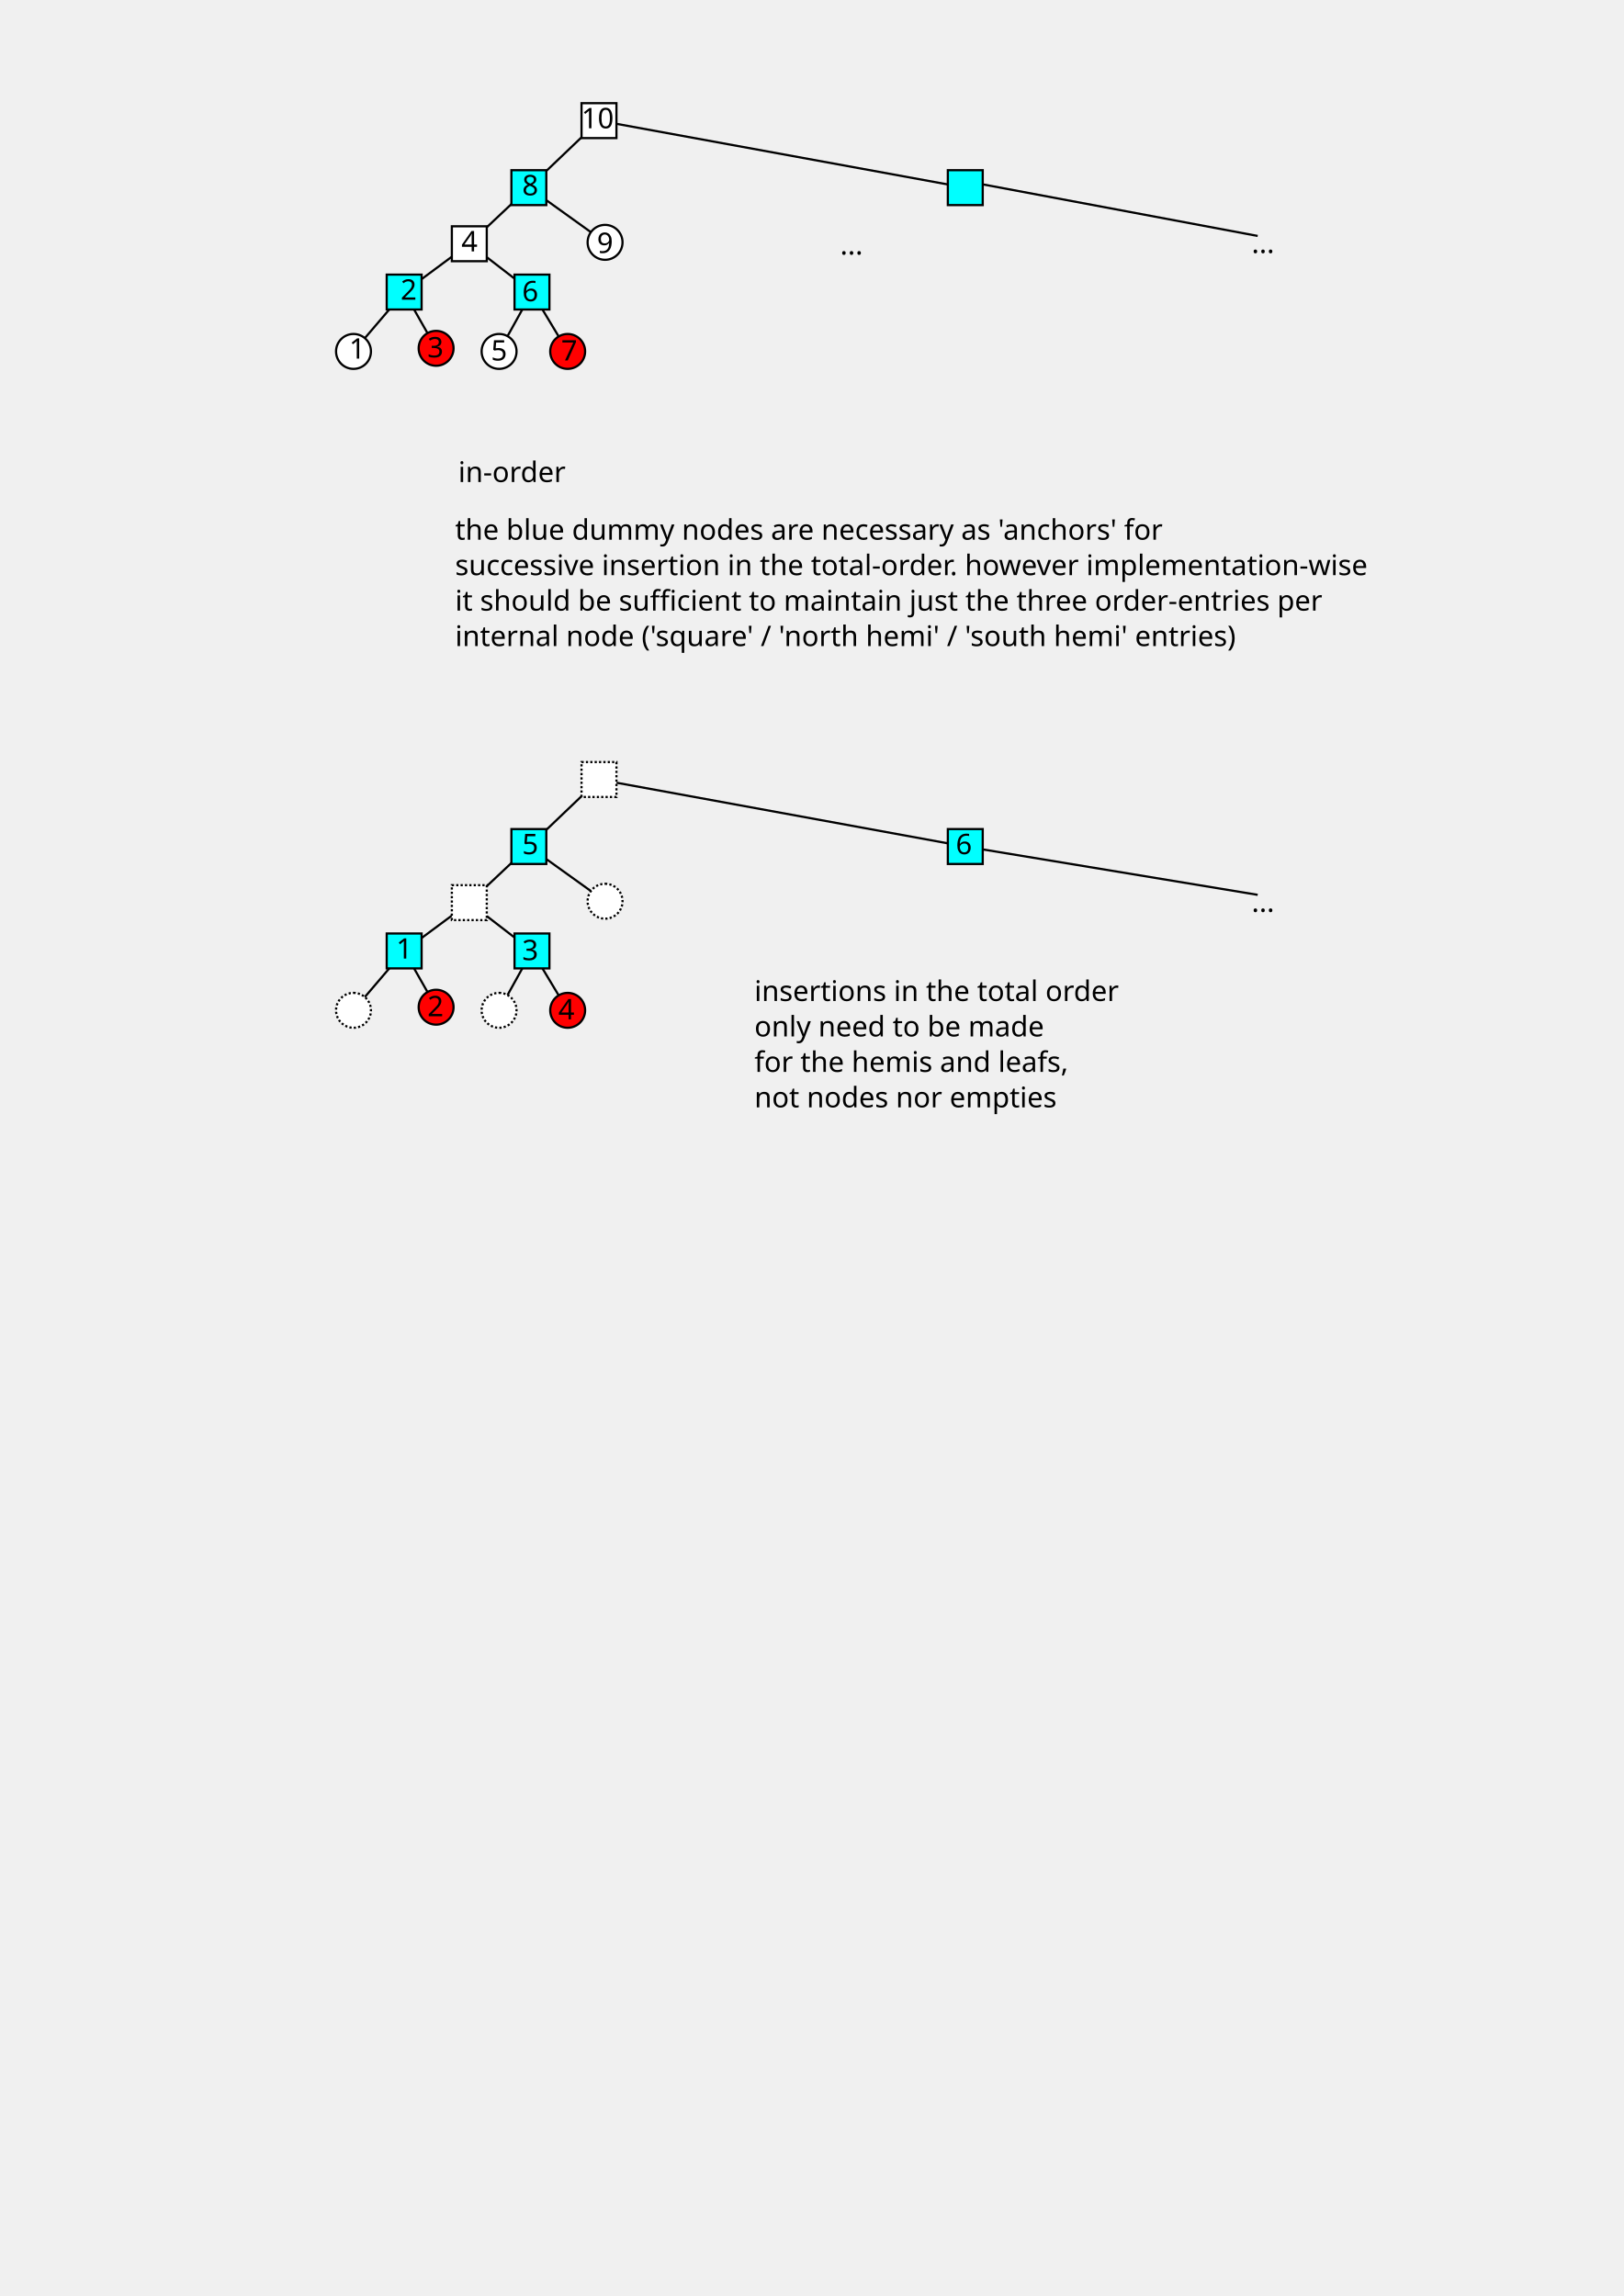
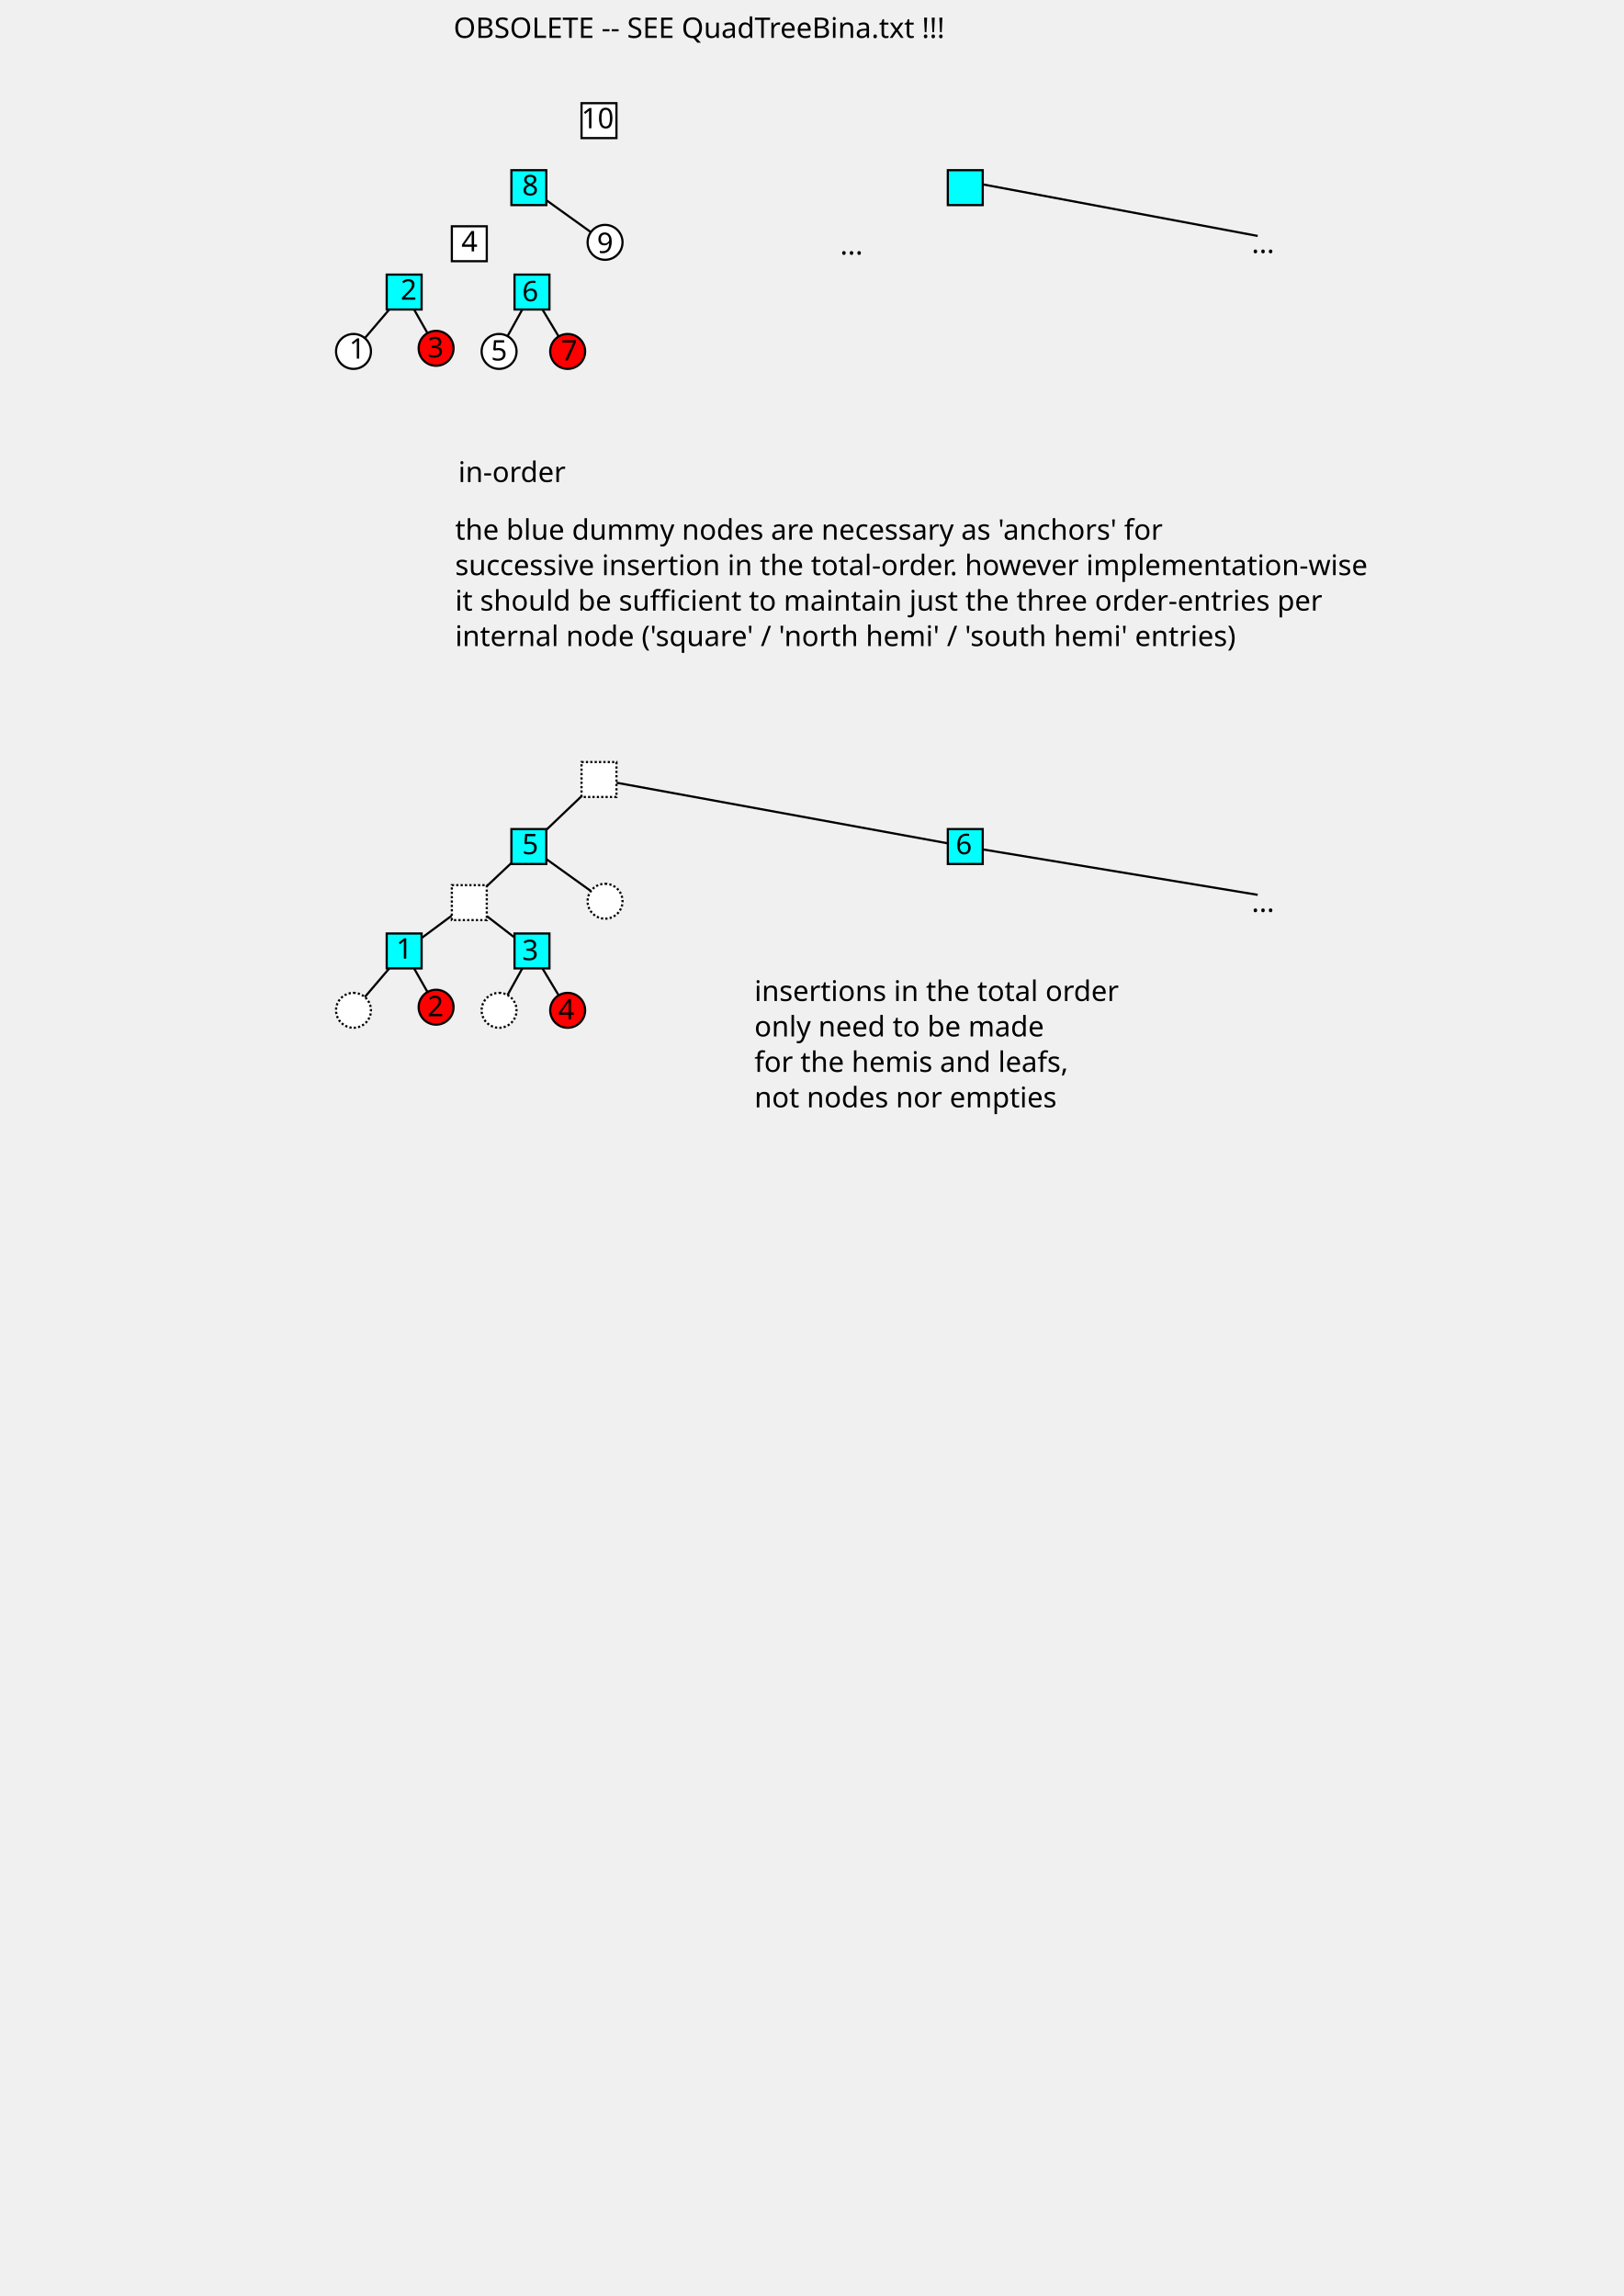
<svg xmlns="http://www.w3.org/2000/svg" width="744.094" height="1052.362" id="svg2" version="1.1">
  <defs id="defs4" />
  <g id="layer1">
-     <path style="fill:none;stroke:#000000;stroke-width:1px;stroke-linecap:butt;stroke-linejoin:miter;stroke-opacity:1" d="m 215.071,111.719 -21.857,16.21" id="path3046" />
-     <path style="fill:none;stroke:#000000;stroke-width:1px;stroke-linecap:butt;stroke-linejoin:miter;stroke-opacity:1" d="M 282.5,56.755 442.357,86.005" id="path3048" />
-     <path style="fill:none;stroke:#000000;stroke-width:1px;stroke-linecap:butt;stroke-linejoin:miter;stroke-opacity:1" d="m 223.071,117.888 20.714,15.974" id="path3044" />
-     <path style="fill:none;stroke:#000000;stroke-width:1px;stroke-linecap:butt;stroke-linejoin:miter;stroke-opacity:1" d="M 274.5,55.291 250.357,78.361" id="path3038" />
-     <path style="fill:none;stroke:#000000;stroke-width:1px;stroke-linecap:butt;stroke-linejoin:miter;stroke-opacity:1" d="M 242.357,86.005 223.071,104.18" id="path3040" />
+     <path style="fill:none;stroke:#000000;stroke-width:1px;stroke-linecap:butt;stroke-linejoin:miter;stroke-opacity:1" d="M 0,0 0,0" id="path3046" />
+     <path style="fill:none;stroke:#000000;stroke-width:1px;stroke-linecap:butt;stroke-linejoin:miter;stroke-opacity:1" d="M 0,0 0,0" id="path3048" />
+     <path style="fill:none;stroke:#000000;stroke-width:1px;stroke-linecap:butt;stroke-linejoin:miter;stroke-opacity:1" d="M 0,0 0,0" id="path3044" />
+     <path style="fill:none;stroke:#000000;stroke-width:1px;stroke-linecap:butt;stroke-linejoin:miter;stroke-opacity:1" d="M 0,0 0,0" id="path3038" />
+     <path style="fill:none;stroke:#000000;stroke-width:1px;stroke-linecap:butt;stroke-linejoin:miter;stroke-opacity:1" d="M 0,0 0,0" id="path3040" />
    <path style="fill:none;stroke:#000000;stroke-width:1px;stroke-linecap:butt;stroke-linejoin:miter;stroke-opacity:1" d="M 450.357,84.505 576.357,108.148" id="path3997" />
    <path style="fill:none;stroke:#000000;stroke-width:1px;stroke-linecap:butt;stroke-linejoin:miter;stroke-opacity:1" d="M 0,0 0,0" id="path3924" />
    <path style="fill:none;stroke:#000000;stroke-width:1px;stroke-linecap:butt;stroke-linejoin:miter;stroke-opacity:1" d="M 0,0 0,0" id="path3906" />
    <path style="fill:none;stroke:#000000;stroke-width:1px;stroke-linecap:butt;stroke-linejoin:miter;stroke-opacity:1" d="M 0,0 0,0" id="path3867" />
    <path style="fill:none;stroke:#000000;stroke-width:1px;stroke-linecap:butt;stroke-linejoin:miter;stroke-opacity:1" d="M 0,0 0,0" id="path3857" />
    <path style="fill:none;stroke:#000000;stroke-width:1px;stroke-linecap:butt;stroke-linejoin:miter;stroke-opacity:1" d="M 0,0 0,0" id="path3859" />
    <rect style="fill:#ffffff;stroke:#000000;stroke-width:1;stroke-miterlimit:4;stroke-opacity:1;stroke-dasharray:none;stroke-dashoffset:0" id="rect2985" width="16" height="16" x="266.5" y="47.291" />
    <rect y="103.076" x="269.286" height="16" width="16" id="rect3773" style="fill:#ffffff;stroke:#000000;stroke-width:1;stroke-miterlimit:4;stroke-opacity:1;stroke-dasharray:none;stroke-dashoffset:0" ry="8" rx="8" />
    <rect y="103.719" x="207.071" height="16" width="16" id="rect3785" style="fill:#ffffff;stroke:#000000;stroke-width:1;stroke-miterlimit:4;stroke-opacity:1;stroke-dasharray:none;stroke-dashoffset:0" />
    <rect rx="8" ry="8" style="fill:#ffffff;stroke:#000000;stroke-width:1;stroke-miterlimit:4;stroke-opacity:1;stroke-dasharray:none;stroke-dashoffset:0" id="rect3803" width="16" height="16" x="154" y="153.076" />
    <rect y="151.648" x="191.857" height="16" width="16" id="rect3805" style="fill:#ff0000;stroke:#000000;stroke-width:1;stroke-miterlimit:4;stroke-opacity:1;stroke-dasharray:none;stroke-dashoffset:0" ry="8" rx="8" />
    <rect rx="8" ry="8" style="fill:#ffffff;stroke:#000000;stroke-width:1;stroke-miterlimit:4;stroke-opacity:1;stroke-dasharray:none;stroke-dashoffset:0" id="rect3807" width="16" height="16" x="220.714" y="153.076" />
    <rect y="153.076" x="252.143" height="16" width="16" id="rect3809" style="fill:#ff0000;stroke:#000000;stroke-width:1;stroke-miterlimit:4;stroke-opacity:1;stroke-dasharray:none;stroke-dashoffset:0" ry="8" rx="8" />
    <rect y="78.005" x="234.357" height="16" width="16" id="rect3855" style="fill:#00ffff;stroke:#000000;stroke-width:1;stroke-miterlimit:4;stroke-opacity:1;stroke-dasharray:none;stroke-dashoffset:0" />
    <rect style="fill:#00ffff;stroke:#000000;stroke-width:1;stroke-miterlimit:4;stroke-opacity:1;stroke-dasharray:none;stroke-dashoffset:0" id="rect3861" width="16" height="16" x="177.214" y="125.862" />
    <path style="fill:none;stroke:#000000;stroke-width:1px;stroke-linecap:butt;stroke-linejoin:miter;stroke-opacity:1" d="m 178.39,141.862 -11.194,13.122" id="path3892" />
    <path style="fill:none;stroke:#000000;stroke-width:1px;stroke-linecap:butt;stroke-linejoin:miter;stroke-opacity:1" d="m 189.757,141.862 6.146,10.823" id="path3898" />
    <rect y="125.862" x="235.786" height="16" width="16" id="rect3900" style="fill:#00ffff;stroke:#000000;stroke-width:1;stroke-miterlimit:4;stroke-opacity:1;stroke-dasharray:none;stroke-dashoffset:0" />
    <path style="fill:none;stroke:#000000;stroke-width:1px;stroke-linecap:butt;stroke-linejoin:miter;stroke-opacity:1" d="m 239.355,141.862 -6.762,12.21" id="path3908" />
    <path style="fill:none;stroke:#000000;stroke-width:1px;stroke-linecap:butt;stroke-linejoin:miter;stroke-opacity:1" d="m 248.594,141.862 7.424,12.351" id="path3910" />
    <path style="fill:none;stroke:#000000;stroke-width:1px;stroke-linecap:butt;stroke-linejoin:miter;stroke-opacity:1" d="m 250.357,91.747 20.424,14.66" id="path3914" />
    <rect style="fill:#00ffff;stroke:#000000;stroke-width:1;stroke-miterlimit:4;stroke-opacity:1;stroke-dasharray:none;stroke-dashoffset:0" id="rect3916" width="16" height="16" x="434.357" y="78.005" />
    <text xml:space="preserve" style="font-size:13px;font-style:normal;font-variant:normal;font-weight:normal;font-stretch:normal;line-height:125%;letter-spacing:0px;word-spacing:0px;fill:#000000;fill-opacity:1;stroke:none;font-family:Gulim;-inkscape-font-specification:Gulim" x="160" y="164.362" id="text4231">
      <tspan id="tspan4233" x="160" y="164.362">1</tspan>
    </text>
    <text xml:space="preserve" style="font-size:13px;font-style:normal;font-variant:normal;font-weight:normal;font-stretch:normal;line-height:125%;letter-spacing:0px;word-spacing:0px;fill:#000000;fill-opacity:1;stroke:none;font-family:Gulim;-inkscape-font-specification:Gulim" x="183.571" y="137.362" id="text4235">
      <tspan id="tspan4237" x="183.571" y="137.362">2</tspan>
    </text>
    <text xml:space="preserve" style="font-size:13px;font-style:normal;font-variant:normal;font-weight:normal;font-stretch:normal;line-height:125%;letter-spacing:0px;word-spacing:0px;fill:#000000;fill-opacity:1;stroke:none;font-family:Gulim;-inkscape-font-specification:Gulim" x="195.857" y="163.791" id="text4239">
      <tspan id="tspan4241" x="195.857" y="163.791">3</tspan>
    </text>
    <text xml:space="preserve" style="font-size:13px;font-style:normal;font-variant:normal;font-weight:normal;font-stretch:normal;line-height:125%;letter-spacing:0px;word-spacing:0px;fill:#000000;fill-opacity:1;stroke:none;font-family:Gulim;-inkscape-font-specification:Gulim" x="211.429" y="115.219" id="text4243">
      <tspan id="tspan4245" x="211.429" y="115.219">4</tspan>
    </text>
    <text xml:space="preserve" style="font-size:13px;font-style:normal;font-variant:normal;font-weight:normal;font-stretch:normal;line-height:125%;letter-spacing:0px;word-spacing:0px;fill:#000000;fill-opacity:1;stroke:none;font-family:Gulim;-inkscape-font-specification:Gulim" x="225" y="165.219" id="text4247">
      <tspan id="tspan4249" x="225" y="165.219">5</tspan>
    </text>
    <text xml:space="preserve" style="font-size:13px;font-style:normal;font-variant:normal;font-weight:normal;font-stretch:normal;line-height:125%;letter-spacing:0px;word-spacing:0px;fill:#000000;fill-opacity:1;stroke:none;font-family:Gulim;-inkscape-font-specification:Gulim" x="259.286" y="167.362" id="text4251">
      <tspan id="tspan4253" x="259.286" y="167.362" />
    </text>
    <text xml:space="preserve" style="font-size:13px;font-style:normal;font-variant:normal;font-weight:normal;font-stretch:normal;line-height:125%;letter-spacing:0px;word-spacing:0px;fill:#000000;fill-opacity:1;stroke:none;font-family:Gulim;-inkscape-font-specification:Gulim" x="257.143" y="165.219" id="text4255">
      <tspan id="tspan4257" x="257.143" y="165.219">7</tspan>
    </text>
    <text xml:space="preserve" style="font-size:13px;font-style:normal;font-variant:normal;font-weight:normal;font-stretch:normal;line-height:125%;letter-spacing:0px;word-spacing:0px;fill:#000000;fill-opacity:1;stroke:none;font-family:Gulim;-inkscape-font-specification:Gulim" x="239.286" y="138.076" id="text4259">
      <tspan id="tspan4261" x="239.286" y="138.076">6</tspan>
    </text>
    <text xml:space="preserve" style="font-size:13px;font-style:normal;font-variant:normal;font-weight:normal;font-stretch:normal;line-height:125%;letter-spacing:0px;word-spacing:0px;fill:#000000;fill-opacity:1;stroke:none;font-family:Gulim;-inkscape-font-specification:Gulim" x="239.286" y="89.505" id="text4263">
      <tspan id="tspan4265" x="239.286" y="89.505">8</tspan>
    </text>
    <text xml:space="preserve" style="font-size:13px;font-style:normal;font-variant:normal;font-weight:normal;font-stretch:normal;line-height:125%;letter-spacing:0px;word-spacing:0px;fill:#000000;fill-opacity:1;stroke:none;font-family:Gulim;-inkscape-font-specification:Gulim" x="273.571" y="115.934" id="text4267">
      <tspan id="tspan4269" x="273.571" y="115.934">9</tspan>
    </text>
    <text xml:space="preserve" style="font-size:13px;font-style:normal;font-variant:normal;font-weight:normal;font-stretch:normal;line-height:125%;letter-spacing:0px;word-spacing:0px;fill:#000000;fill-opacity:1;stroke:none;font-family:Gulim;-inkscape-font-specification:Gulim" x="266.429" y="58.791" id="text4271">
      <tspan id="tspan4273" x="266.429" y="58.791">10</tspan>
    </text>
    <text xml:space="preserve" style="font-size:13px;font-style:normal;font-variant:normal;font-weight:normal;font-stretch:normal;line-height:125%;letter-spacing:0px;word-spacing:0px;fill:#000000;fill-opacity:1;stroke:none;font-family:Gulim;-inkscape-font-specification:Gulim" x="385" y="116.648" id="text4275">
      <tspan id="tspan4277" x="385" y="116.648">...</tspan>
    </text>
    <text xml:space="preserve" style="font-size:13px;font-style:normal;font-variant:normal;font-weight:normal;font-stretch:normal;line-height:125%;letter-spacing:0px;word-spacing:0px;fill:#000000;fill-opacity:1;stroke:none;font-family:Gulim;-inkscape-font-specification:Gulim" x="573.571" y="115.934" id="text4279">
      <tspan id="tspan4281" x="573.571" y="115.934">...</tspan>
    </text>
    <text xml:space="preserve" style="font-size:13px;font-style:normal;font-variant:normal;font-weight:normal;font-stretch:normal;line-height:125%;letter-spacing:0px;word-spacing:0px;fill:#000000;fill-opacity:1;stroke:none;font-family:Gulim;-inkscape-font-specification:Gulim" x="210" y="220.934" id="text4283">
      <tspan id="tspan4285" x="210" y="220.934">in-order</tspan>
    </text>
    <text xml:space="preserve" style="font-size:13px;font-style:normal;font-variant:normal;font-weight:normal;font-stretch:normal;line-height:125%;letter-spacing:0px;word-spacing:0px;fill:#000000;fill-opacity:1;stroke:none;font-family:Gulim;-inkscape-font-specification:Gulim" x="208.571" y="247.362" id="text4287">
      <tspan id="tspan4289" x="208.571" y="247.362">the blue dummy nodes are necessary as 'anchors' for</tspan>
      <tspan x="208.571" y="263.612" id="tspan4291">successive insertion in the total-order. however implementation-wise</tspan>
      <tspan x="208.571" y="279.862" id="tspan4293">it should be sufficient to maintain just the three order-entries per</tspan>
      <tspan x="208.571" y="296.112" id="tspan4295">internal node ('square' / 'north hemi' / 'south hemi' entries)</tspan>
    </text>
    <path id="path3050" d="m 215.071,413.719 -21.857,16.21" style="fill:none;stroke:#000000;stroke-width:1px;stroke-linecap:butt;stroke-linejoin:miter;stroke-opacity:1" />
    <path id="path3052" d="m 282.5,358.755 159.857,29.25" style="fill:none;stroke:#000000;stroke-width:1px;stroke-linecap:butt;stroke-linejoin:miter;stroke-opacity:1" />
    <path id="path3054" d="m 223.071,419.888 20.714,15.974" style="fill:none;stroke:#000000;stroke-width:1px;stroke-linecap:butt;stroke-linejoin:miter;stroke-opacity:1" />
    <path id="path3056" d="m 274.5,357.291 -24.143,23.07" style="fill:none;stroke:#000000;stroke-width:1px;stroke-linecap:butt;stroke-linejoin:miter;stroke-opacity:1" />
    <path id="path3058" d="m 242.357,388.005 -19.286,18.175" style="fill:none;stroke:#000000;stroke-width:1px;stroke-linecap:butt;stroke-linejoin:miter;stroke-opacity:1" />
    <path id="path3060" d="m 450.357,389.327 126,20.821" style="fill:none;stroke:#000000;stroke-width:1px;stroke-linecap:butt;stroke-linejoin:miter;stroke-opacity:1" />
    <rect y="349.291" x="266.5" height="16" width="16" id="rect3062" style="fill:#ffffff;stroke:#000000;stroke-width:1;stroke-miterlimit:4;stroke-opacity:1;stroke-dasharray:1,1;stroke-dashoffset:0" />
    <rect rx="8" ry="8" style="fill:#ffffff;stroke:#000000;stroke-width:1;stroke-miterlimit:4;stroke-opacity:1;stroke-dasharray:1,1;stroke-dashoffset:0" id="rect3064" width="16" height="16" x="269.286" y="405.076" />
    <rect style="fill:#ffffff;stroke:#000000;stroke-width:1;stroke-miterlimit:4;stroke-opacity:1;stroke-dasharray:1,1;stroke-dashoffset:0" id="rect3066" width="16" height="16" x="207.071" y="405.719" />
    <rect y="455.076" x="154" height="16" width="16" id="rect3068" style="fill:#ffffff;stroke:#000000;stroke-width:1;stroke-miterlimit:4;stroke-opacity:1;stroke-dasharray:1,1;stroke-dashoffset:0" ry="8" rx="8" />
    <rect rx="8" ry="8" style="fill:#ff0000;stroke:#000000;stroke-width:1;stroke-miterlimit:4;stroke-opacity:1;stroke-dasharray:none;stroke-dashoffset:0" id="rect3070" width="16" height="16" x="191.857" y="453.648" />
    <rect y="455.076" x="220.714" height="16" width="16" id="rect3072" style="fill:#ffffff;stroke:#000000;stroke-width:1;stroke-miterlimit:4;stroke-opacity:1;stroke-dasharray:1,1;stroke-dashoffset:0" ry="8" rx="8" />
    <rect rx="8" ry="8" style="fill:#ff0000;stroke:#000000;stroke-width:1;stroke-miterlimit:4;stroke-opacity:1;stroke-dasharray:none;stroke-dashoffset:0" id="rect3074" width="16" height="16" x="252.143" y="455.076" />
    <rect style="fill:#00ffff;stroke:#000000;stroke-width:1;stroke-miterlimit:4;stroke-opacity:1;stroke-dasharray:none;stroke-dashoffset:0" id="rect3076" width="16" height="16" x="234.357" y="380.005" />
    <rect y="427.862" x="177.214" height="16" width="16" id="rect3078" style="fill:#00ffff;stroke:#000000;stroke-width:1;stroke-miterlimit:4;stroke-opacity:1;stroke-dasharray:none;stroke-dashoffset:0" />
    <path id="path3080" d="m 178.39,443.862 -11.194,13.122" style="fill:none;stroke:#000000;stroke-width:1px;stroke-linecap:butt;stroke-linejoin:miter;stroke-opacity:1" />
    <path id="path3082" d="m 189.757,443.862 6.146,10.823" style="fill:none;stroke:#000000;stroke-width:1px;stroke-linecap:butt;stroke-linejoin:miter;stroke-opacity:1" />
    <rect style="fill:#00ffff;stroke:#000000;stroke-width:1;stroke-miterlimit:4;stroke-opacity:1;stroke-dasharray:none;stroke-dashoffset:0" id="rect3084" width="16" height="16" x="235.786" y="427.862" />
    <path id="path3086" d="m 239.355,443.862 -6.762,12.21" style="fill:none;stroke:#000000;stroke-width:1px;stroke-linecap:butt;stroke-linejoin:miter;stroke-opacity:1" />
    <path id="path3088" d="m 248.594,443.862 7.424,12.351" style="fill:none;stroke:#000000;stroke-width:1px;stroke-linecap:butt;stroke-linejoin:miter;stroke-opacity:1" />
    <path id="path3090" d="m 250.357,393.747 20.424,14.66" style="fill:none;stroke:#000000;stroke-width:1px;stroke-linecap:butt;stroke-linejoin:miter;stroke-opacity:1" />
    <rect y="380.005" x="434.357" height="16" width="16" id="rect3092" style="fill:#00ffff;stroke:#000000;stroke-width:1;stroke-miterlimit:4;stroke-opacity:1;stroke-dasharray:none;stroke-dashoffset:0" />
    <text id="text3098" y="439.362" x="181.571" style="font-size:13px;font-style:normal;font-variant:normal;font-weight:normal;font-stretch:normal;line-height:125%;letter-spacing:0px;word-spacing:0px;fill:#000000;fill-opacity:1;stroke:none;font-family:Gulim;-inkscape-font-specification:Gulim" xml:space="preserve">
      <tspan y="439.362" x="181.571" id="tspan3100">1</tspan>
    </text>
    <text id="text3102" y="465.791" x="195.857" style="font-size:13px;font-style:normal;font-variant:normal;font-weight:normal;font-stretch:normal;line-height:125%;letter-spacing:0px;word-spacing:0px;fill:#000000;fill-opacity:1;stroke:none;font-family:Gulim;-inkscape-font-specification:Gulim" xml:space="preserve">
      <tspan y="465.791" x="195.857" id="tspan3104">2</tspan>
    </text>
    <text id="text3114" y="467.219" x="255.857" style="font-size:13px;font-style:normal;font-variant:normal;font-weight:normal;font-stretch:normal;line-height:125%;letter-spacing:0px;word-spacing:0px;fill:#000000;fill-opacity:1;stroke:none;font-family:Gulim;-inkscape-font-specification:Gulim" xml:space="preserve">
      <tspan y="467.219" x="255.857" id="tspan3116">4</tspan>
    </text>
    <text id="text3118" y="440.076" x="239.286" style="font-size:13px;font-style:normal;font-variant:normal;font-weight:normal;font-stretch:normal;line-height:125%;letter-spacing:0px;word-spacing:0px;fill:#000000;fill-opacity:1;stroke:none;font-family:Gulim;-inkscape-font-specification:Gulim" xml:space="preserve">
      <tspan y="440.076" x="239.286" id="tspan3120">3</tspan>
    </text>
    <text id="text3122" y="391.505" x="239.286" style="font-size:13px;font-style:normal;font-variant:normal;font-weight:normal;font-stretch:normal;line-height:125%;letter-spacing:0px;word-spacing:0px;fill:#000000;fill-opacity:1;stroke:none;font-family:Gulim;-inkscape-font-specification:Gulim" xml:space="preserve">
      <tspan y="391.505" x="239.286" id="tspan3124">5</tspan>
    </text>
    <text id="text3138" y="417.934" x="573.571" style="font-size:13px;font-style:normal;font-variant:normal;font-weight:normal;font-stretch:normal;line-height:125%;letter-spacing:0px;word-spacing:0px;fill:#000000;fill-opacity:1;stroke:none;font-family:Gulim;-inkscape-font-specification:Gulim" xml:space="preserve">
      <tspan y="417.934" x="573.571" id="tspan3140">...</tspan>
    </text>
    <text xml:space="preserve" style="font-size:13px;font-style:normal;font-variant:normal;font-weight:normal;font-stretch:normal;line-height:125%;letter-spacing:0px;word-spacing:0px;fill:#000000;fill-opacity:1;stroke:none;font-family:Gulim;-inkscape-font-specification:Gulim" x="438" y="391.505" id="text3910">
      <tspan id="tspan3912" x="438" y="391.505">6</tspan>
    </text>
    <text xml:space="preserve" style="font-size:13px;font-style:normal;font-variant:normal;font-weight:normal;font-stretch:normal;line-height:125%;letter-spacing:0px;word-spacing:0px;fill:#000000;fill-opacity:1;stroke:none;font-family:Gulim;-inkscape-font-specification:Gulim" x="345.714" y="458.791" id="text3914">
      <tspan id="tspan3916" x="345.714" y="458.791">insertions in the total order</tspan>
      <tspan x="345.714" y="475.041" id="tspan3918">only need to be made</tspan>
      <tspan x="345.714" y="491.291" id="tspan3924">for the hemis and leafs,</tspan>
      <tspan x="345.714" y="507.541" id="tspan3926">not nodes nor empties</tspan>
    </text>
+     <text xml:space="preserve" style="font-size:13px;font-style:normal;font-variant:normal;font-weight:normal;font-stretch:normal;line-height:125%;letter-spacing:0px;word-spacing:0px;fill:#000000;fill-opacity:1;stroke:none;font-family:Gulim;-inkscape-font-specification:Gulim" x="207.857" y="17.362" id="text3083">
+       <tspan id="tspan3085" x="207.857" y="17.362">OBSOLETE -- SEE QuadTreeBina.txt !!!</tspan>
+     </text>
  </g>
</svg>
